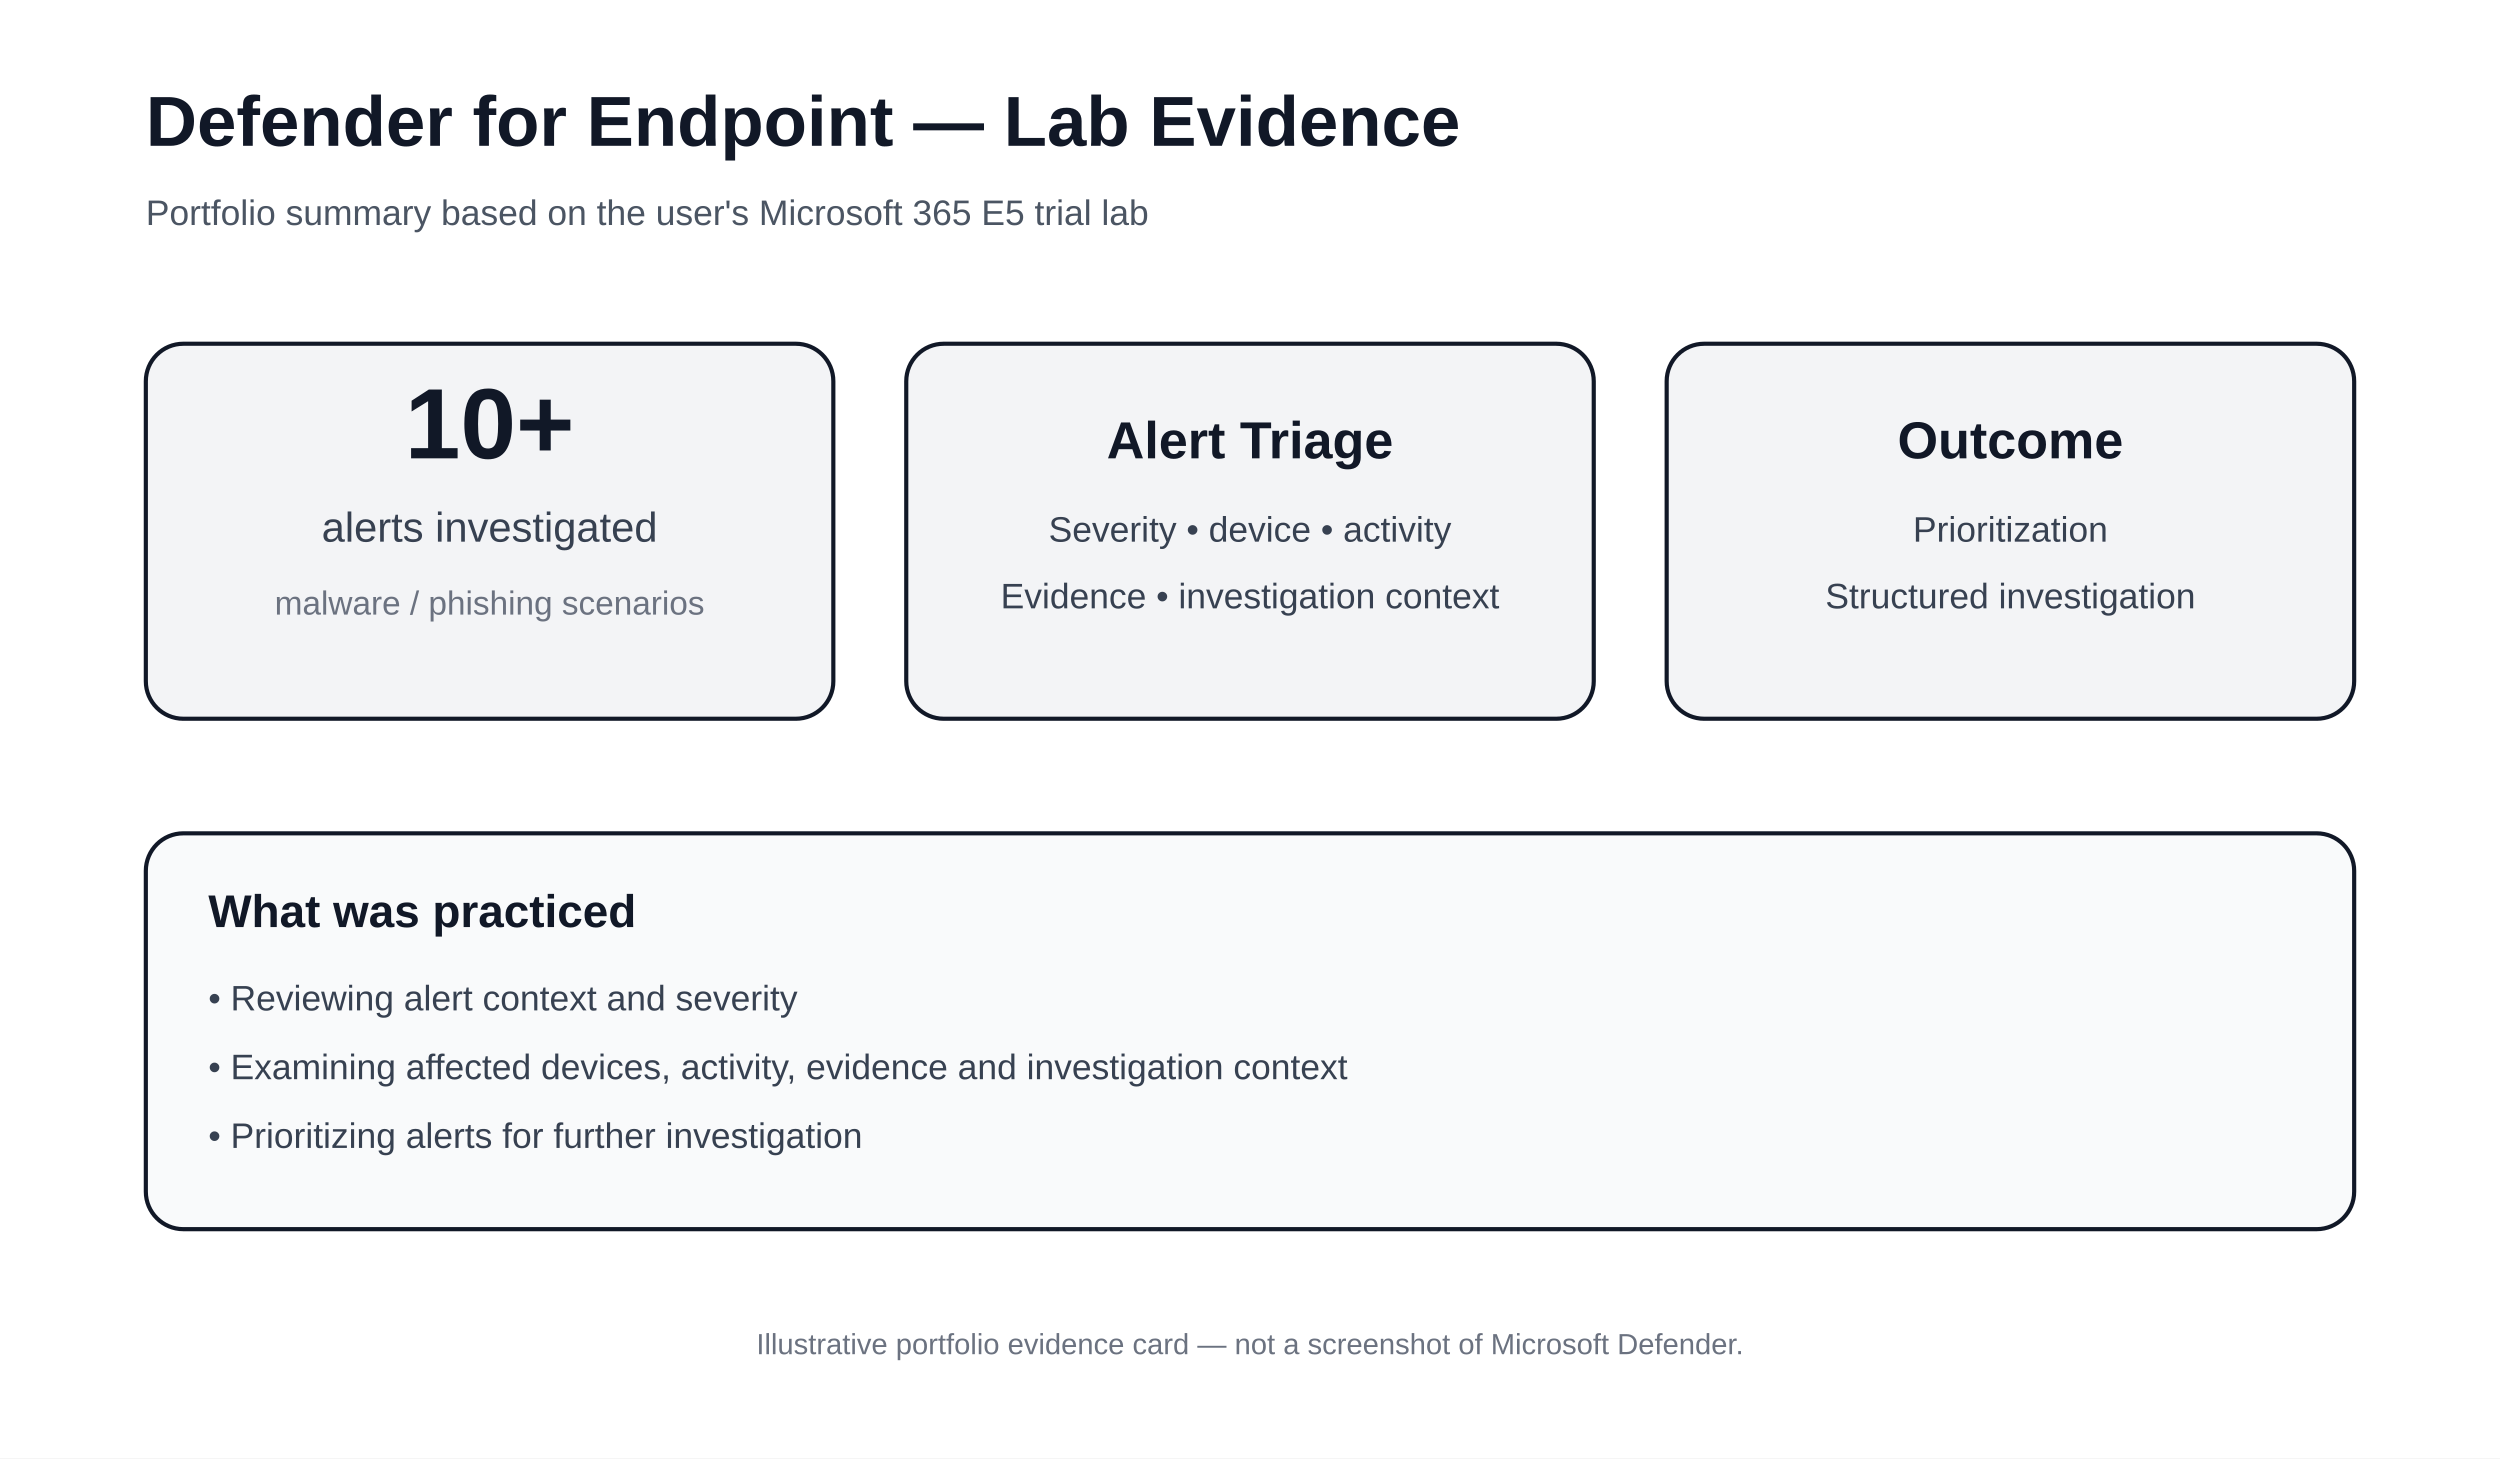
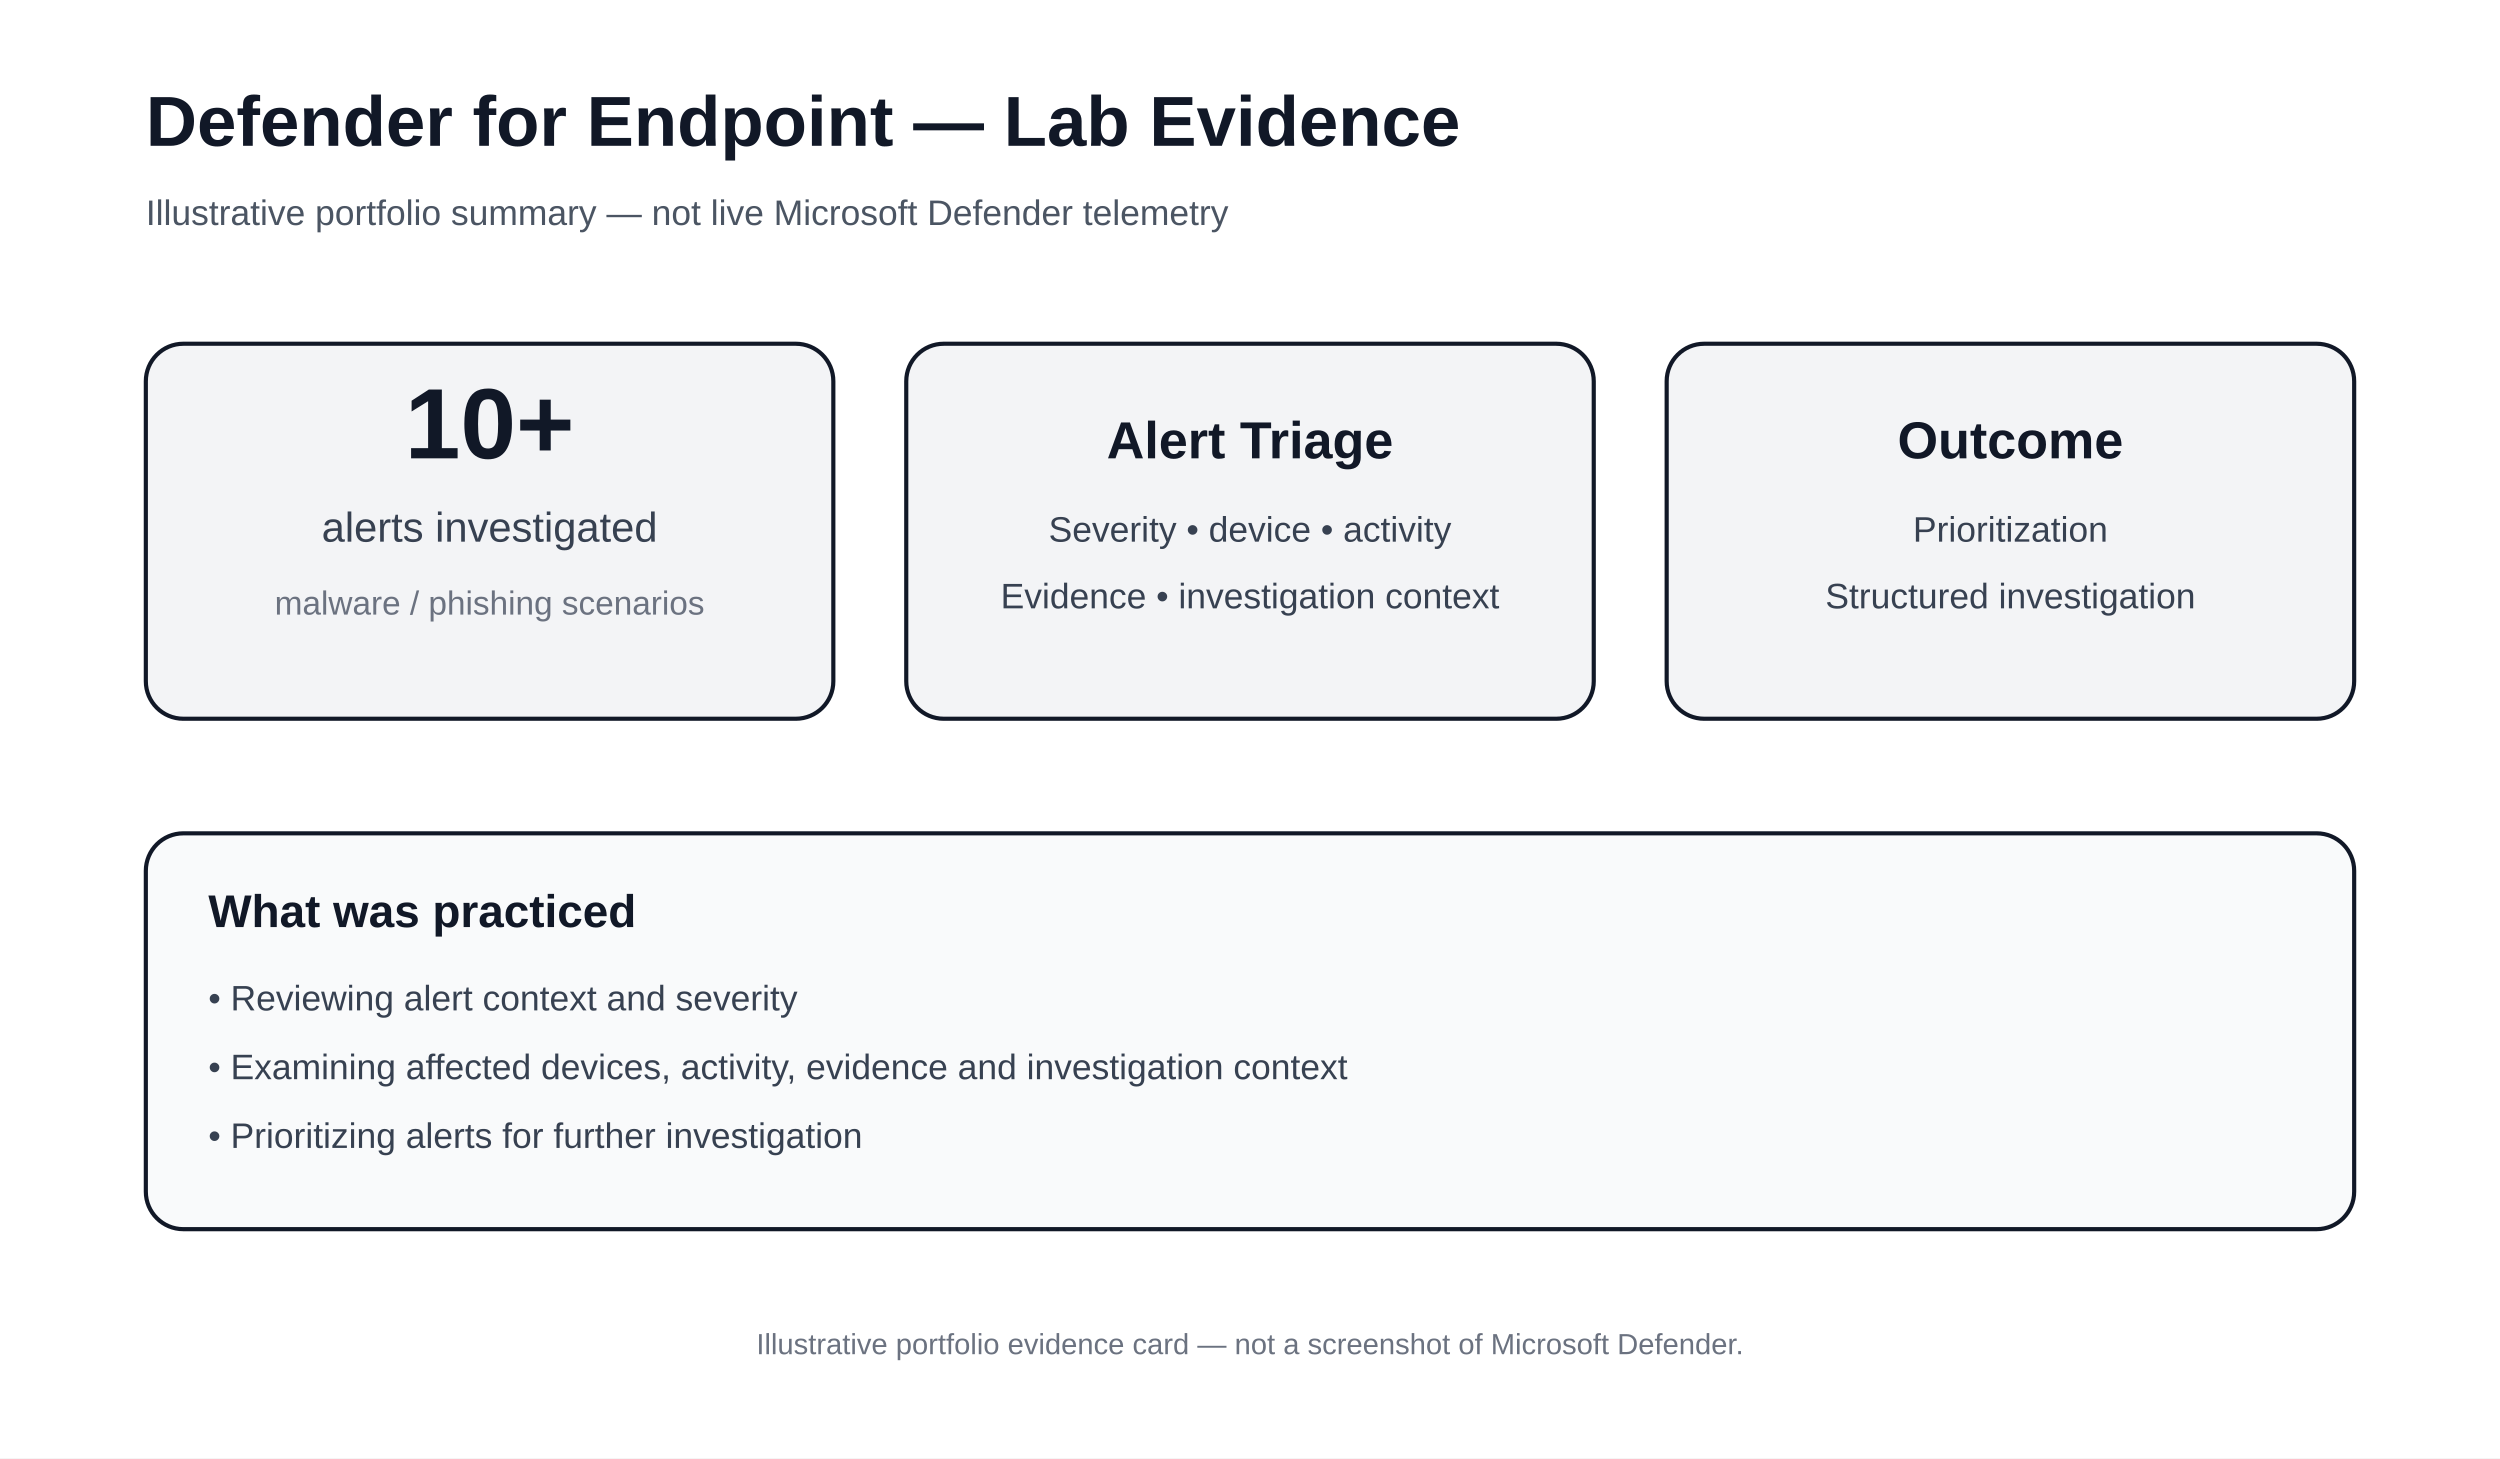
<svg xmlns="http://www.w3.org/2000/svg" width="1200" height="700">
  <rect width="1200" height="700" fill="#fff" />
  <text x="70" y="70" font-family="Arial" font-size="34" font-weight="700" fill="#111827">Defender for Endpoint — Lab Evidence</text>
-   <text x="70" y="108" font-family="Arial" font-size="17" fill="#4b5563">Portfolio summary based on the user's Microsoft 365 E5 trial lab</text>
+   <text x="70" y="108" font-family="Arial" font-size="17" fill="#4b5563">Illustrative portfolio summary — not live Microsoft Defender telemetry</text>
  <rect x="70" y="165" width="330" height="180" rx="18" fill="#f3f4f6" stroke="#111827" stroke-width="2" />
  <text x="235" y="220" text-anchor="middle" font-family="Arial" font-size="48" font-weight="700" fill="#111827">10+</text>
  <text x="235" y="260" text-anchor="middle" font-family="Arial" font-size="20" fill="#374151">alerts investigated</text>
  <text x="235" y="295" text-anchor="middle" font-family="Arial" font-size="16" fill="#6b7280">malware / phishing scenarios</text>
  <rect x="435" y="165" width="330" height="180" rx="18" fill="#f3f4f6" stroke="#111827" stroke-width="2" />
  <text x="600" y="220" text-anchor="middle" font-family="Arial" font-size="25" font-weight="700" fill="#111827">Alert Triage</text>
  <text x="600" y="260" text-anchor="middle" font-family="Arial" font-size="17" fill="#374151">Severity • device • activity</text>
  <text x="600" y="292" text-anchor="middle" font-family="Arial" font-size="17" fill="#374151">Evidence • investigation context</text>
  <rect x="800" y="165" width="330" height="180" rx="18" fill="#f3f4f6" stroke="#111827" stroke-width="2" />
  <text x="965" y="220" text-anchor="middle" font-family="Arial" font-size="25" font-weight="700" fill="#111827">Outcome</text>
  <text x="965" y="260" text-anchor="middle" font-family="Arial" font-size="17" fill="#374151">Prioritization</text>
  <text x="965" y="292" text-anchor="middle" font-family="Arial" font-size="17" fill="#374151">Structured investigation</text>
  <rect x="70" y="400" width="1060" height="190" rx="18" fill="#f9fafb" stroke="#111827" stroke-width="2" />
  <text x="100" y="445" font-family="Arial" font-size="22" font-weight="700" fill="#111827">What was practiced</text>
  <text x="100" y="485" font-family="Arial" font-size="17" fill="#374151">• Reviewing alert context and severity</text>
  <text x="100" y="518" font-family="Arial" font-size="17" fill="#374151">• Examining affected devices, activity, evidence and investigation context</text>
  <text x="100" y="551" font-family="Arial" font-size="17" fill="#374151">• Prioritizing alerts for further investigation</text>
  <text x="600" y="650" text-anchor="middle" font-family="Arial" font-size="14" fill="#6b7280">Illustrative portfolio evidence card — not a screenshot of Microsoft Defender.</text>
</svg>
